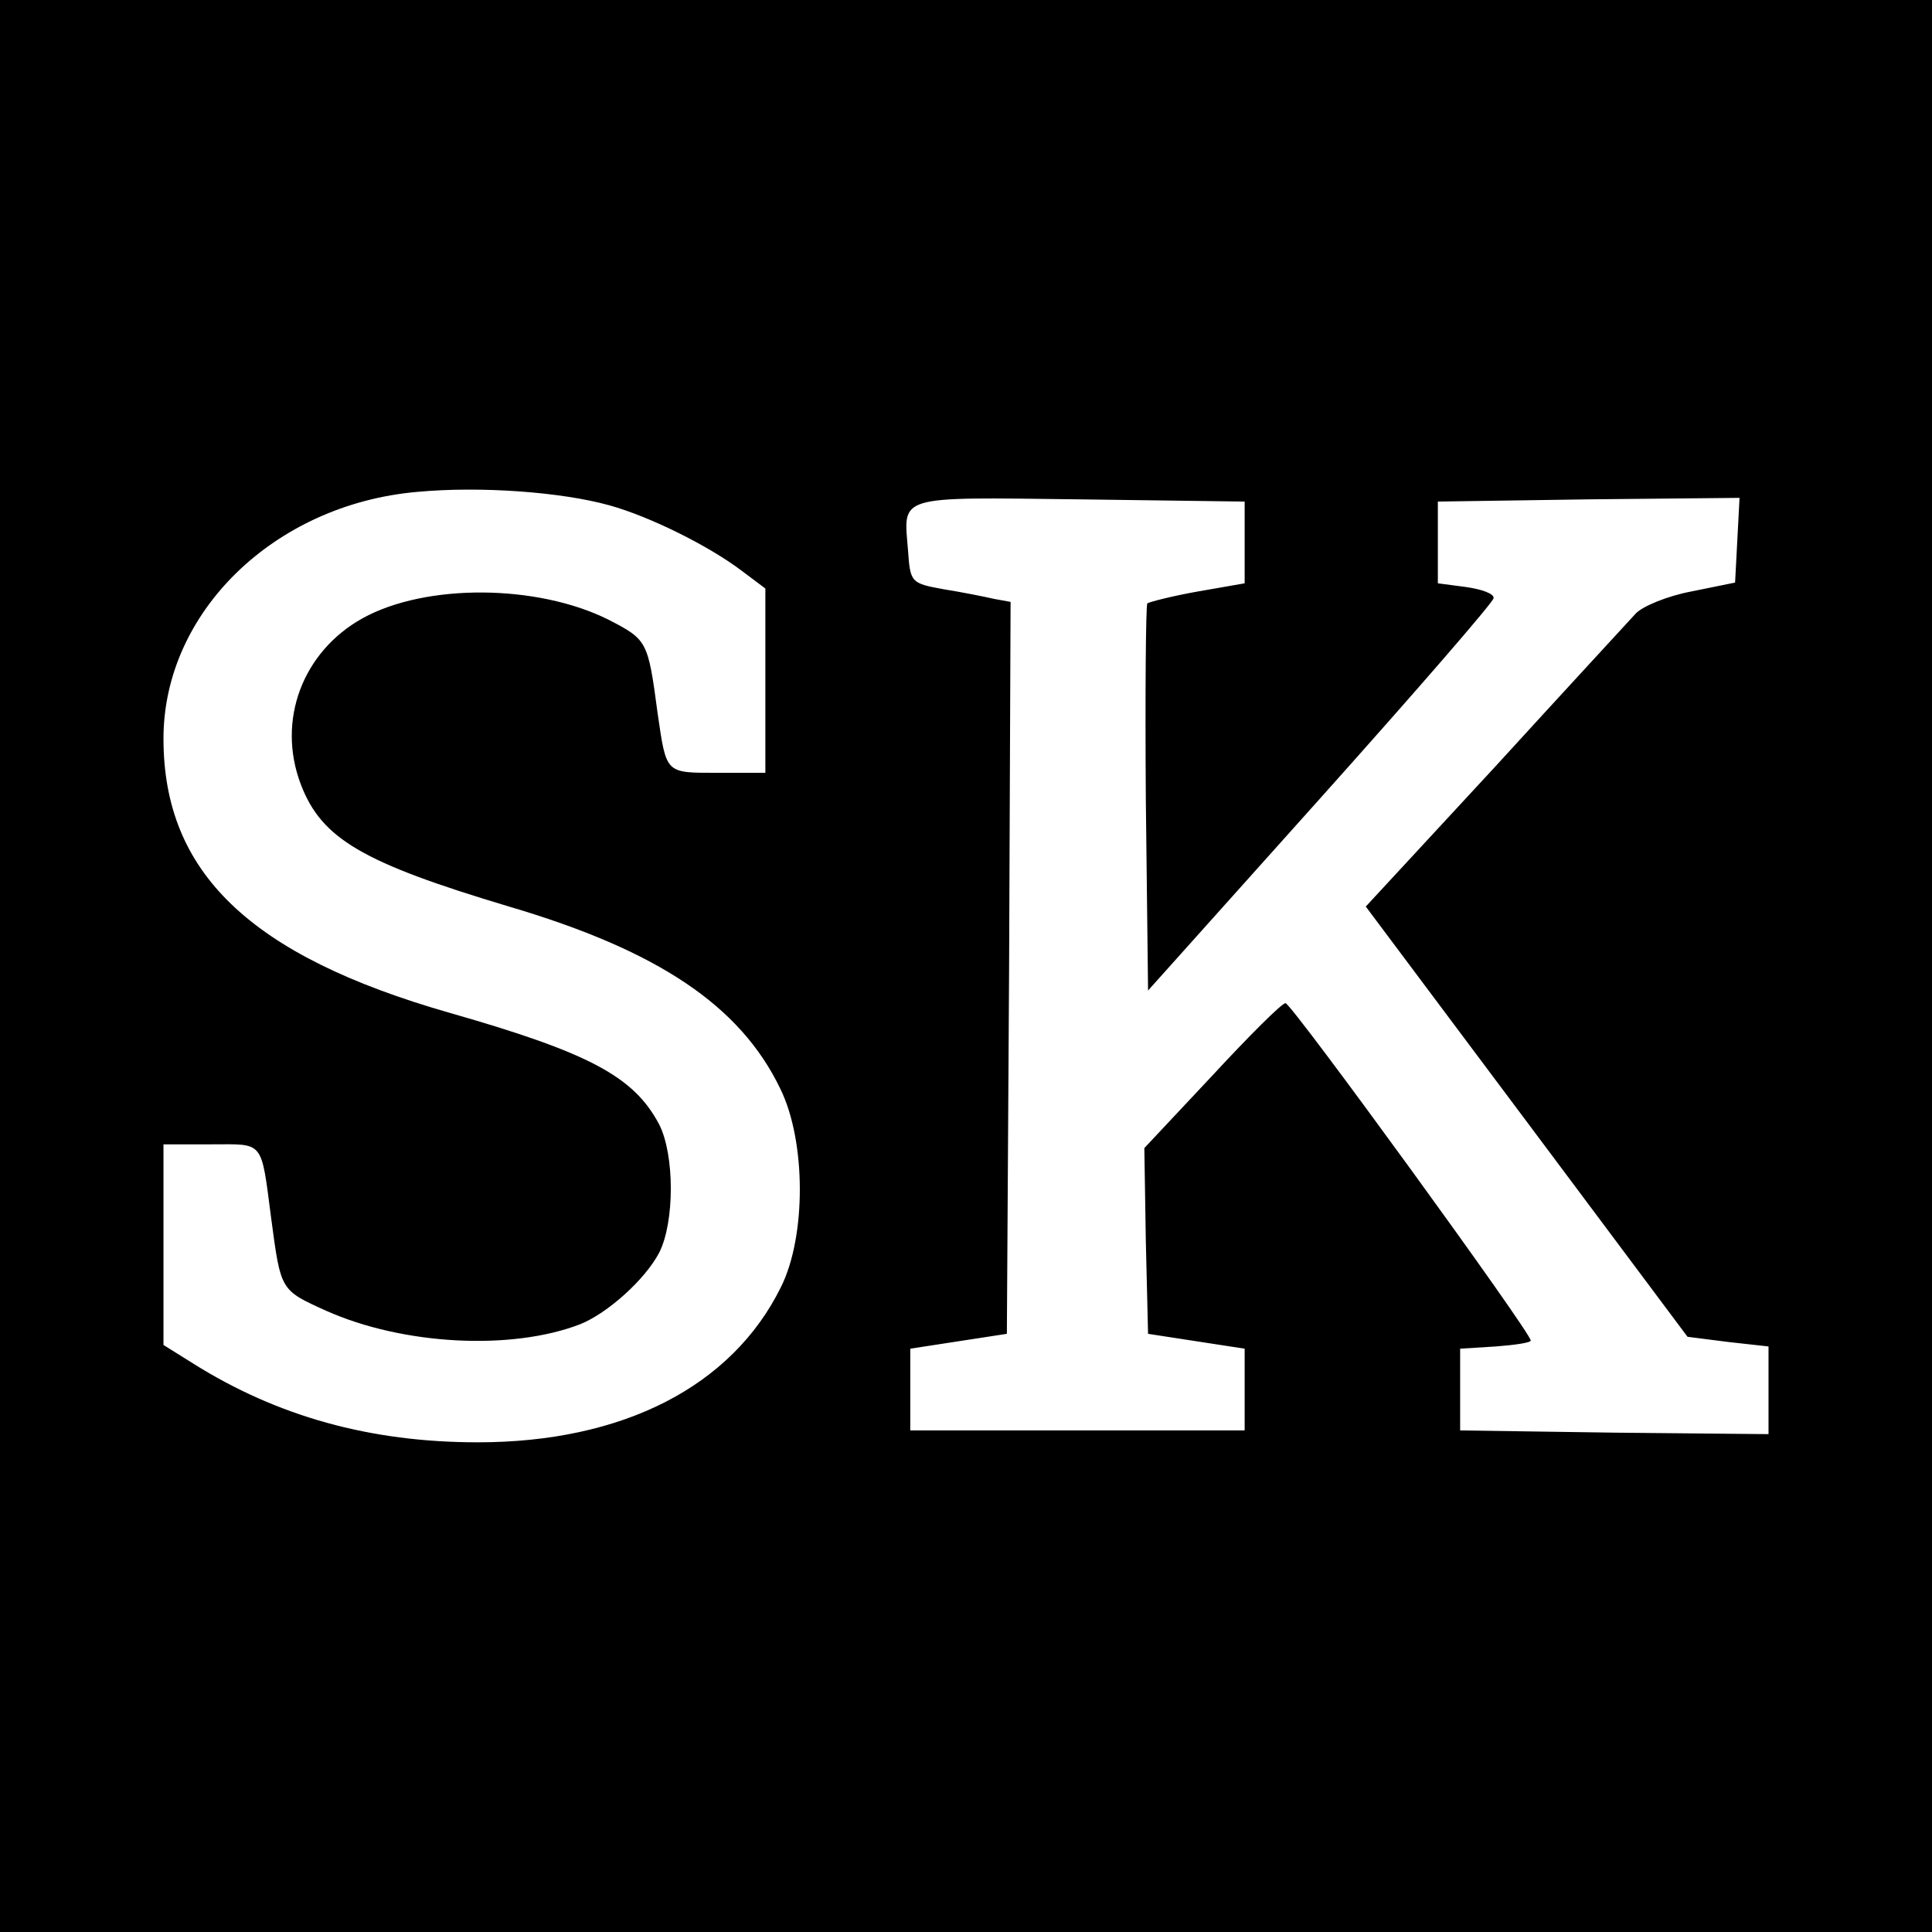
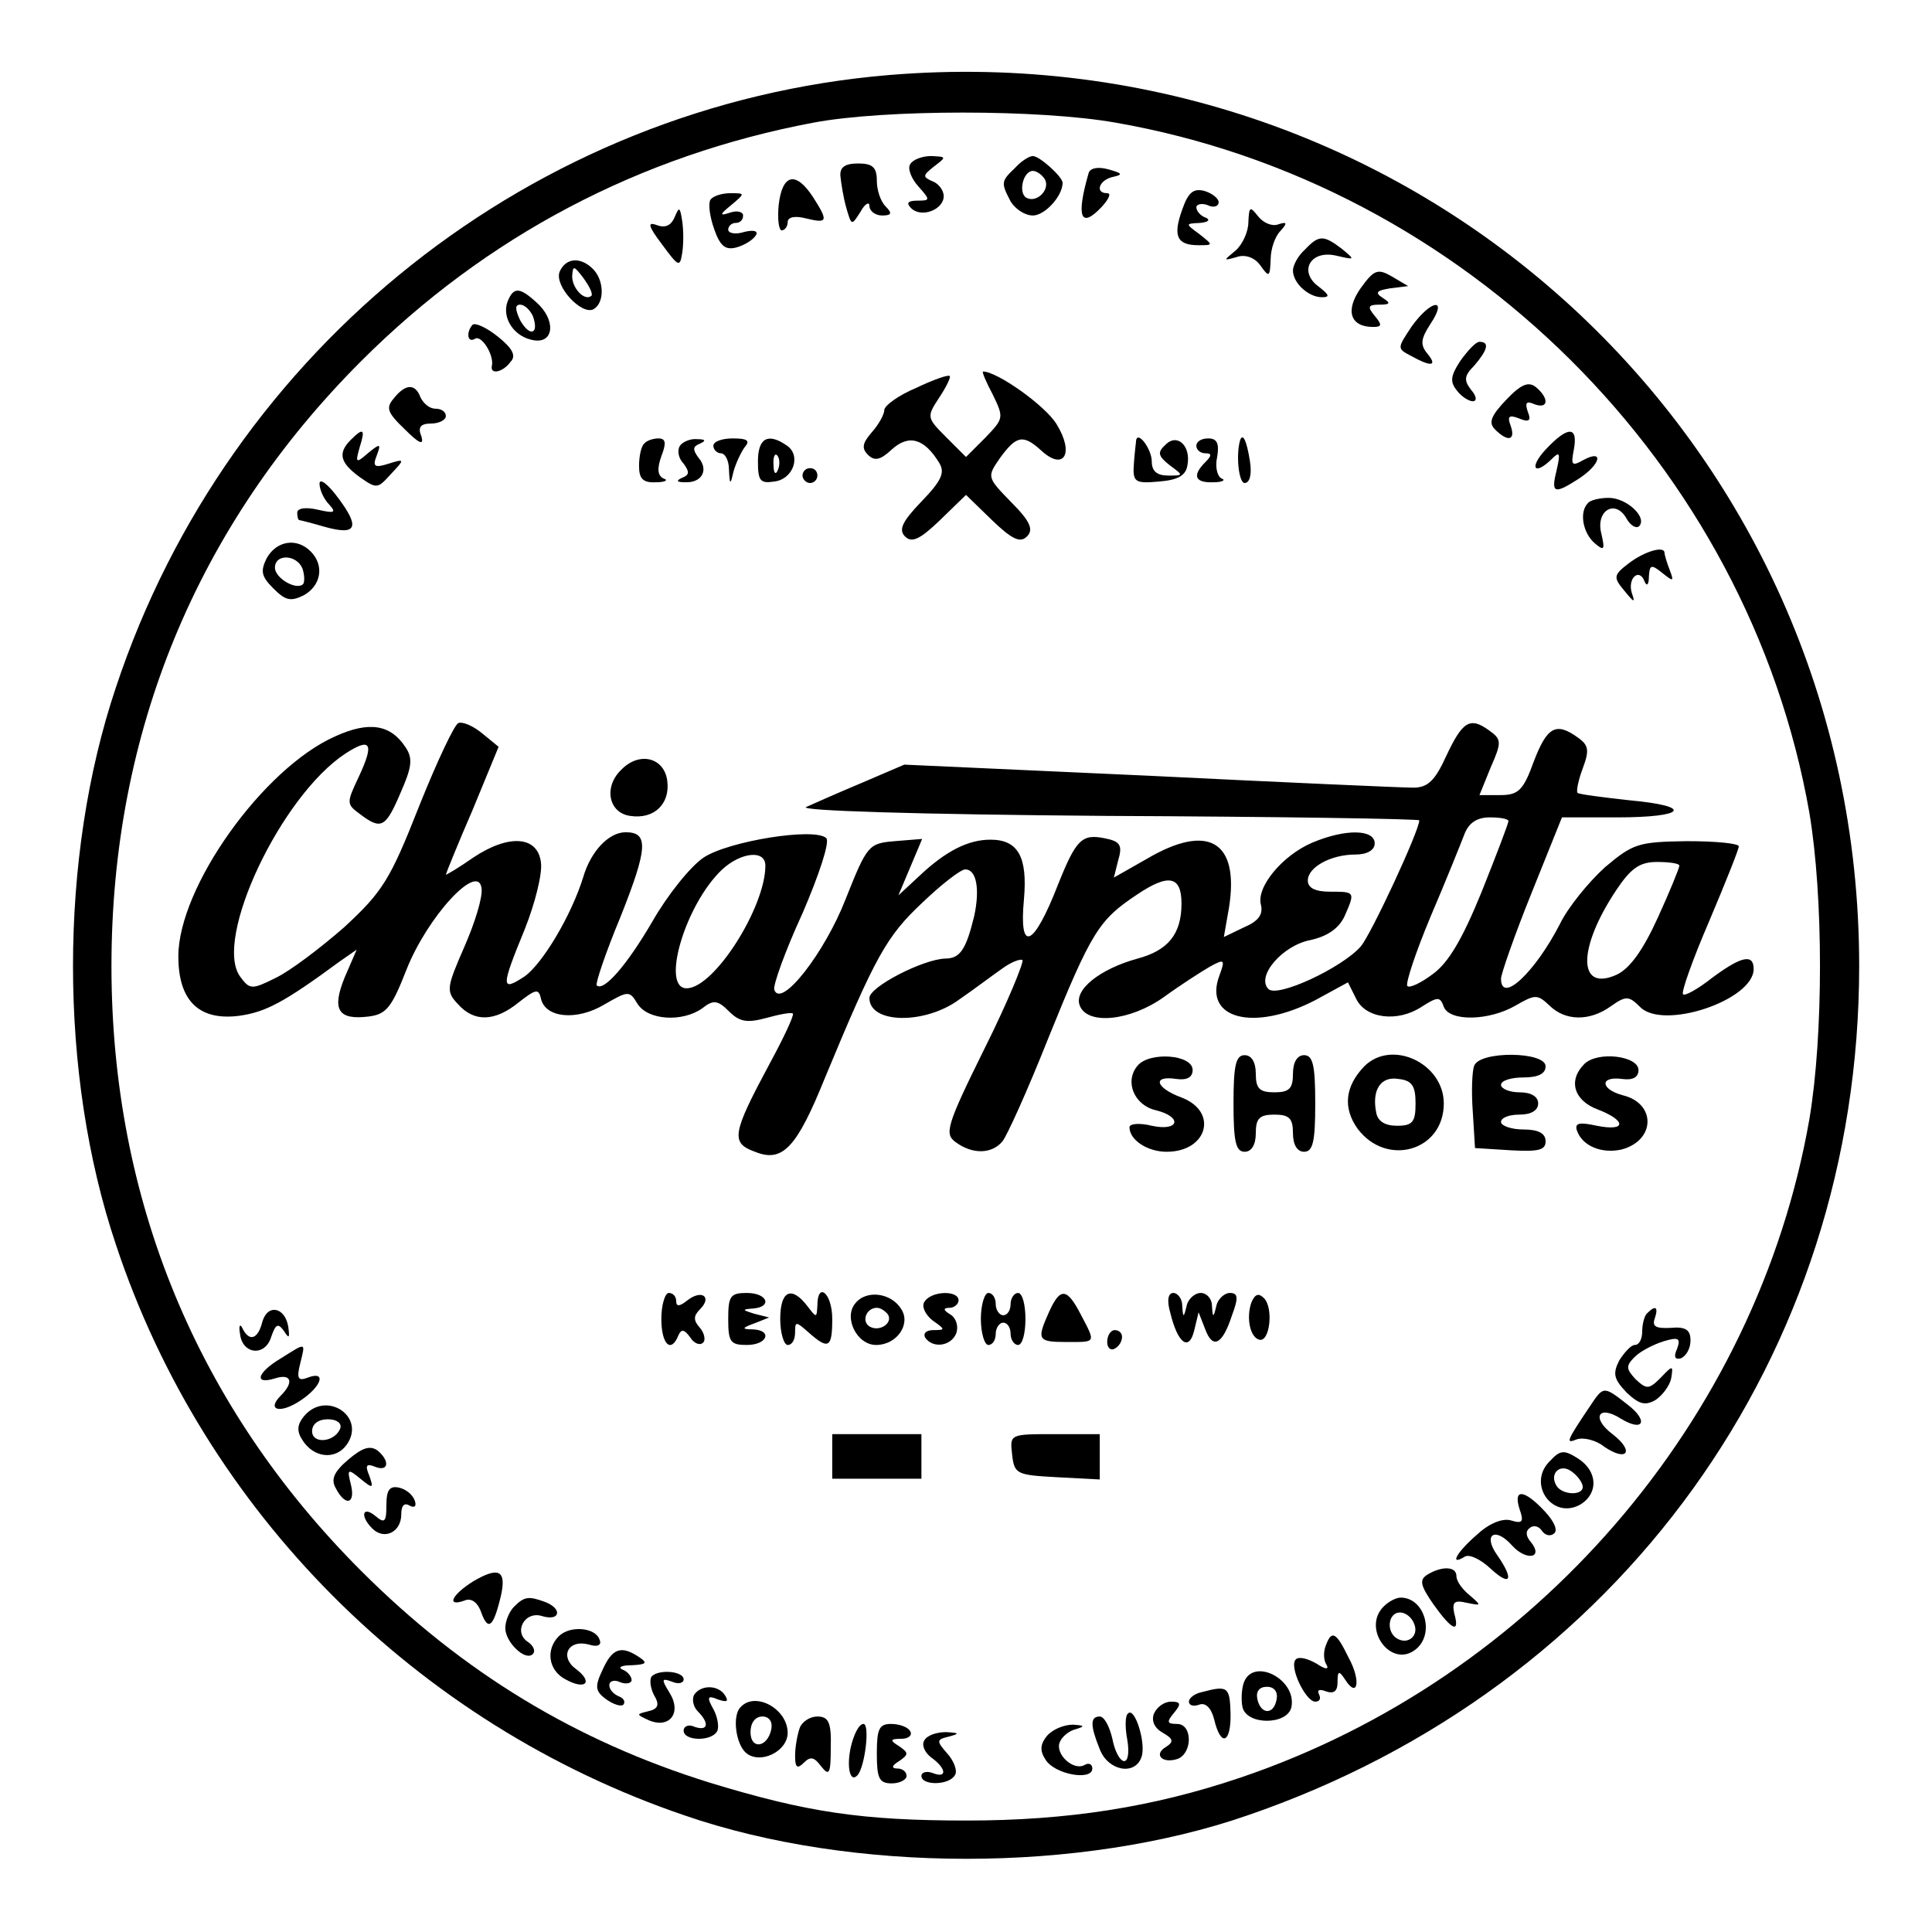
<svg xmlns="http://www.w3.org/2000/svg" version="1.0" width="260pt" height="260pt" viewBox="0 0 260 260" preserveAspectRatio="xMidYMid meet">
  <g transform="translate(0,260) scale(0.1,-0.1)" fill="#000000" stroke="none">
-     <path d="M0 1300 l0 -1300 1300 0 1300 0 0 1300 0 1300 -1300 0 -1300 0 0 -1300z m820 620 c54 -15 133 -54 178 -88 l32 -24 0 -124 0 -124 -64 0 c-71 0 -69 -2 -81 80 -13 98 -14 99 -66 126 -96 48 -246 49 -331 2 -81 -45 -116 -138 -83 -224 28 -73 83 -105 280 -164 200 -59 311 -133 365 -245 35 -71 35 -199 1 -267 -66 -134 -213 -209 -408 -209 -145 0 -270 35 -383 106 l-40 25 0 135 0 135 64 0 c72 0 67 7 81 -100 13 -97 12 -96 74 -124 103 -46 249 -54 342 -18 37 15 87 60 106 96 21 41 21 132 0 173 -34 64 -93 96 -282 150 -269 77 -385 189 -385 369 0 170 149 315 341 332 85 8 194 0 259 -18z m855 -50 l0 -55 -63 -11 c-34 -6 -65 -14 -68 -16 -2 -3 -3 -121 -2 -263 l3 -258 232 259 c128 143 233 264 233 269 1 6 -16 12 -37 15 l-38 5 0 55 0 55 203 3 203 2 -3 -57 -3 -57 -59 -12 c-32 -6 -66 -20 -75 -30 -10 -11 -95 -103 -190 -207 l-173 -187 217 -290 216 -289 55 -7 54 -6 0 -59 0 -59 -207 2 -208 3 0 55 0 55 48 3 c26 2 47 5 47 8 0 11 -322 454 -330 454 -5 0 -49 -44 -99 -98 l-91 -97 2 -125 3 -125 65 -10 65 -10 0 -55 0 -55 -225 0 -225 0 0 55 0 55 65 10 65 10 3 492 2 493 -22 4 c-13 3 -43 9 -68 13 -44 8 -45 9 -48 52 -6 75 -18 72 230 69 l223 -3 0 -55z" />
+     <path d="M1196 2499 c-477 -40 -888 -366 -1040 -824 -77 -229 -77 -521 0 -750 119 -359 404 -645 765 -768 226 -78 533 -78 758 0 501 172 823 619 823 1143 0 709 -598 1258 -1306 1199z m305 -64 c471 -82 852 -461 934 -929 19 -113 19 -299 0 -412 -71 -406 -370 -752 -765 -886 -118 -40 -233 -58 -369 -58 -141 0 -215 11 -346 51 -180 56 -332 148 -469 285 -221 221 -336 500 -336 814 0 314 115 593 336 814 168 168 375 277 609 321 96 18 304 18 406 0z" />
+     <path d="M1225 2379 c-4 -5 1 -19 11 -30 16 -18 16 -19 -1 -19 -13 0 -16 -3 -9 -10 14 -14 44 -2 44 16 0 8 -7 17 -15 20 -14 6 -13 8 2 20 17 13 17 13 -4 14 -12 0 -25 -5 -28 -11z" />
+     <path d="M1366 2374 c-19 -18 -19 -20 -6 -45 6 -10 19 -19 30 -19 16 0 40 26 40 44 0 8 -31 36 -40 36 -5 0 -16 -7 -24 -16z m40 -15 c8 -14 -11 -33 -25 -25 -11 7 -4 36 9 36 5 0 12 -5 16 -11z" />
+     <path d="M1131 2363 c1 -10 4 -29 8 -43 7 -24 7 -24 19 -5 6 11 12 14 12 8 0 -7 8 -13 17 -13 13 0 14 3 5 12 -7 7 -12 22 -12 35 0 18 -6 23 -25 23 -18 0 -25 -5 -24 -17z" />
+     <path d="M1465 2367 c-17 -59 -11 -76 18 -45 9 10 13 18 7 18 -17 0 -11 18 8 22 14 3 12 5 -6 10 -14 4 -25 2 -27 -5z" />
+     <path d="M1048 2325 c-2 -19 0 -35 4 -35 4 0 8 5 8 11 0 7 10 9 25 5 29 -7 30 -4 9 29 -23 35 -41 31 -46 -10z" />
+     <path d="M1591 2318 c-13 -36 -7 -48 22 -48 20 0 20 0 1 15 -19 14 -19 14 1 15 11 1 14 4 8 7 -7 2 -13 9 -13 14 0 4 7 6 15 3 8 -4 15 -2 15 4 0 5 -9 12 -19 15 -15 4 -22 -2 -30 -25z" />
+     <path d="M956 2331 c-3 -5 -1 -22 5 -39 8 -23 15 -29 30 -25 11 3 22 10 26 16 4 6 -2 8 -15 5 -12 -4 -22 -2 -22 3 0 5 5 9 10 9 6 0 10 4 10 10 0 5 -8 7 -17 4 -15 -5 -15 -3 1 10 19 16 19 16 -1 16 -12 0 -24 -4 -27 -9z" />
+     <path d="M908 2308 c-5 -12 -13 -15 -24 -11 -13 5 -12 -1 7 -26 22 -30 24 -31 27 -12 2 12 2 31 0 44 -3 19 -4 19 -10 5z" />
+     <path d="M1680 2301 c0 -13 -8 -30 -17 -38 -17 -14 -17 -14 1 -9 11 4 24 0 32 -11 12 -17 13 -16 14 8 0 14 6 31 13 38 10 11 9 13 -3 9 -8 -3 -20 2 -27 11 -11 14 -12 13 -13 -8z" />
+     <path d="M1756 2264 c-9 -8 -16 -21 -16 -28 0 -17 21 -36 39 -36 11 0 10 3 -4 14 -28 20 -12 50 23 42 26 -6 26 -6 8 9 -25 19 -31 19 -50 -1z" />
+     <path d="M753 2234 c-7 -19 30 -59 46 -50 15 9 14 39 -1 54 -17 17 -37 15 -45 -4z m43 -32 c-9 -8 -26 10 -26 26 1 15 2 15 15 -2 8 -11 13 -21 11 -24z" />
+     <path d="M1831 2212 c-21 -30 -14 -52 17 -52 12 0 12 3 2 15 -10 12 -9 15 6 15 15 0 16 2 5 9 -11 7 -9 10 10 13 l24 3 -22 13 c-19 11 -24 9 -42 -16z" />
+     <path d="M683 2194 c-8 -22 9 -48 36 -52 27 -4 29 28 3 51 -23 21 -31 21 -39 1z m34 -19 c9 -25 -4 -29 -17 -6 -7 15 -7 21 0 21 6 0 13 -7 17 -15z" />
+     <path d="M1900 2161 c-20 -30 -20 -30 -1 -40 27 -15 36 -14 22 3 -10 12 -9 20 4 40 24 36 1 33 -25 -3z" />
+     <path d="M636 2163 c-9 -10 -7 -25 3 -19 9 6 26 -22 23 -36 -3 -13 15 -9 25 5 8 8 3 18 -17 34 -15 12 -30 19 -34 16z" />
+     <path d="M1965 2114 c-13 -20 -14 -28 -4 -40 6 -8 16 -14 21 -14 6 0 5 7 -2 15 -10 13 -10 19 4 33 18 21 21 32 7 32 -5 0 -16 -12 -26 -26z" />
+     <path d="M1233 2078 c-24 -10 -43 -24 -43 -30 0 -6 -8 -20 -17 -30 -12 -14 -14 -21 -5 -30 9 -9 17 -7 32 7 23 21 44 15 64 -18 8 -13 3 -24 -24 -52 -26 -27 -31 -38 -22 -47 9 -9 20 -4 47 22 l35 34 35 -34 c27 -26 38 -31 47 -22 9 9 5 20 -21 46 -33 34 -33 34 -15 60 22 30 31 32 56 9 30 -27 44 -3 20 36 -15 25 -80 71 -99 71 -2 0 4 -14 13 -31 15 -31 15 -32 -10 -58 l-26 -26 -27 27 c-26 26 -26 27 -9 53 10 15 16 28 14 29 -2 2 -22 -5 -45 -16z" />
+     <path d="M2027 2062 c-21 -22 -24 -31 -15 -40 17 -17 28 -15 21 5 -5 13 -2 15 11 10 14 -6 17 -3 12 9 -4 12 -2 15 9 10 19 -7 20 8 2 23 -10 8 -20 4 -40 -17z" />
+     <path d="M530 2064 c-11 -13 -9 -19 15 -42 19 -19 26 -22 22 -9 -5 12 -1 17 13 17 11 0 20 5 20 10 0 6 -6 10 -14 10 -8 0 -16 7 -20 15 -7 19 -20 19 -36 -1z" />
+     <path d="M472 2008 c-18 -18 -14 -31 12 -50 23 -16 24 -16 42 4 19 20 19 21 -3 14 -19 -6 -22 -4 -16 11 6 16 5 17 -12 3 -16 -14 -17 -13 -11 8 8 25 5 27 -12 10z" />
+     <path d="M2080 1995 c-23 -25 -15 -36 9 -12 10 10 11 7 6 -15 -8 -32 -4 -34 30 -12 29 19 34 40 6 25 -16 -9 -17 -7 -13 14 6 32 -8 32 -38 0z" />
+     <path d="M867 2003 c-4 -3 -7 -17 -7 -30 0 -17 5 -23 23 -22 12 0 17 3 10 5 -8 4 -9 13 -3 30 7 18 6 24 -4 24 -7 0 -16 -3 -19 -7z" />
+     <path d="M915 2000 c-4 -6 -2 -17 5 -24 8 -11 8 -15 -2 -19 -9 -4 -7 -6 4 -6 23 -1 32 17 18 33 -8 11 -8 15 2 19 9 4 7 6 -4 6 -9 1 -20 -4 -23 -9z" />
+     <path d="M960 2000 c0 -5 5 -10 10 -10 6 0 11 -10 11 -22 1 -21 2 -21 6 -3 3 11 10 26 15 33 8 9 4 12 -16 12 -14 0 -26 -4 -26 -10z" />
+     <path d="M1020 1979 c0 -26 3 -30 22 -27 26 3 37 36 16 49 -25 17 -38 9 -38 -22z m27 -11 c-3 -8 -6 -5 -6 6 -1 11 2 17 5 13 3 -3 4 -12 1 -19z" />
+     <path d="M1529 2008 c0 -2 -2 -16 -3 -31 -2 -26 1 -28 34 -25 25 2 36 8 38 22 5 26 -14 44 -30 27 -11 -10 -9 -15 6 -27 19 -14 19 -14 -2 -14 -15 0 -22 6 -22 19 0 16 -18 41 -21 29z" />
+     <path d="M1610 2000 c0 -5 5 -10 12 -10 9 0 9 -3 0 -12 -18 -18 -14 -28 11 -27 12 0 17 3 11 5 -6 3 -9 16 -6 29 3 18 0 25 -12 25 -9 0 -16 -4 -16 -10z" />
+     <path d="M1669 2008 c-6 -20 -2 -58 6 -58 7 0 10 12 7 30 -4 25 -9 38 -13 28z" />
+     <path d="M1080 1960 c0 -5 5 -10 10 -10 6 0 10 5 10 10 0 6 -4 10 -10 10 -5 0 -10 -4 -10 -10z" />
+     <path d="M430 1949 c0 -8 6 -21 13 -28 10 -11 7 -12 -15 -7 -17 4 -28 2 -28 -4 0 -5 1 -10 3 -10 1 0 17 -4 34 -9 43 -12 48 -1 18 39 -14 19 -25 27 -25 19z" />
+     <path d="M2137 1923 c-12 -12 -7 -40 9 -54 13 -11 14 -9 9 13 -8 31 19 47 34 20 5 -9 13 -14 17 -10 11 12 -17 38 -41 38 -12 0 -25 -3 -28 -7z" />
+     <path d="M359 1849 c-9 -18 -7 -25 9 -41 16 -16 23 -18 41 -9 23 13 28 40 9 59 -19 19 -46 14 -59 -9z m48 -14 c3 -9 3 -18 1 -21 -9 -9 -38 8 -38 22 0 19 29 18 37 -1z" />
+     <path d="M2192 1842 c-21 -16 -21 -19 -6 -37 13 -16 15 -17 10 -3 -6 20 10 34 17 16 3 -8 6 -5 6 6 1 16 3 17 18 5 15 -12 16 -12 10 4 -4 10 -7 21 -7 23 0 10 -27 2 -48 -14z" />
+     <path d="M451 1609 c-97 -43 -211 -203 -211 -296 0 -60 28 -87 82 -80 35 5 59 17 135 73 l23 16 -16 -37 c-18 -44 -9 -58 32 -53 24 3 31 12 51 63 28 71 96 145 101 110 2 -12 -9 -47 -23 -79 -24 -55 -25 -60 -9 -77 22 -25 50 -24 82 2 23 18 27 19 30 5 6 -26 48 -30 85 -8 33 19 34 19 45 1 14 -22 60 -25 87 -6 15 12 21 11 36 -4 14 -14 24 -16 50 -9 18 5 34 8 36 6 2 -2 -12 -32 -31 -67 -51 -95 -53 -107 -20 -119 37 -15 56 5 94 99 68 164 83 191 131 236 26 25 52 45 58 45 15 0 20 -26 12 -63 -11 -45 -19 -57 -39 -57 -30 -1 -102 -38 -102 -53 0 -35 75 -36 121 -2 19 13 44 32 57 41 12 9 25 14 28 12 2 -3 -20 -57 -51 -119 -52 -105 -54 -115 -39 -126 23 -17 49 -16 63 1 6 7 34 69 61 137 59 146 69 161 120 195 43 29 60 25 60 -12 0 -41 -18 -63 -59 -74 -51 -14 -86 -42 -78 -63 10 -27 68 -21 113 11 22 16 50 34 62 41 20 11 21 10 13 -12 -22 -58 46 -76 129 -33 l44 24 11 -22 c13 -27 56 -32 88 -11 22 14 25 14 30 0 8 -20 61 -19 97 2 26 15 29 15 45 0 21 -21 54 -22 83 -1 20 14 24 14 39 -1 31 -32 153 9 153 51 0 21 -17 17 -56 -12 -19 -15 -37 -25 -39 -22 -3 2 13 47 35 98 22 52 40 97 40 101 0 4 -31 7 -70 7 -65 -1 -72 -3 -110 -35 -22 -20 -50 -54 -61 -77 -33 -64 -79 -108 -79 -73 0 6 18 58 41 115 l41 102 74 0 c93 0 104 15 17 23 -36 4 -68 8 -70 10 -2 2 1 17 7 33 9 24 8 31 -6 41 -30 22 -42 15 -60 -32 -14 -39 -21 -45 -45 -45 l-28 0 15 37 c15 34 15 38 -2 50 -26 19 -36 12 -58 -35 -15 -33 -25 -42 -44 -42 -14 0 -173 7 -355 16 l-330 15 -56 -24 c-31 -13 -65 -28 -76 -33 -12 -5 148 -10 403 -12 232 -1 422 -4 422 -6 0 -14 -65 -154 -79 -170 -26 -29 -112 -69 -124 -57 -17 17 19 59 57 66 22 5 37 15 45 31 15 34 15 34 -19 34 -20 0 -30 5 -30 15 0 18 31 35 64 35 16 0 26 6 26 15 0 19 -39 20 -84 1 -40 -17 -76 -60 -69 -84 3 -13 -4 -22 -23 -30 l-27 -13 7 40 c14 89 -28 114 -111 65 l-44 -25 6 24 c6 20 2 25 -19 29 -30 6 -38 -2 -62 -62 -33 -85 -53 -94 -46 -20 5 57 -8 80 -45 80 -30 0 -60 -15 -96 -49 l-28 -26 16 38 16 38 -37 -3 c-35 -3 -37 -5 -66 -78 -28 -72 -87 -148 -96 -122 -2 6 15 53 38 103 22 51 37 96 32 101 -15 15 -132 -4 -165 -26 -18 -12 -49 -51 -69 -86 -35 -60 -66 -95 -75 -86 -2 2 12 44 32 92 37 93 38 114 7 114 -23 0 -47 -26 -57 -60 -16 -52 -55 -117 -79 -134 -32 -21 -32 -15 0 63 14 35 24 75 22 90 -4 36 -43 39 -91 7 -20 -14 -37 -24 -37 -23 0 1 16 41 36 87 l35 85 -22 18 c-12 10 -26 16 -32 14 -5 -1 -29 -52 -53 -112 -39 -99 -49 -115 -101 -163 -32 -28 -73 -59 -92 -68 -32 -16 -35 -16 -48 2 -36 50 55 243 142 300 34 22 39 14 18 -31 -17 -36 -17 -37 2 -51 28 -21 34 -18 54 29 15 34 17 46 7 61 -20 31 -49 36 -95 15z m1579 -114 c0 -3 -16 -45 -36 -95 -26 -64 -45 -96 -66 -111 -16 -12 -31 -19 -34 -16 -3 3 11 45 31 93 21 49 41 99 46 112 6 15 17 22 34 22 14 0 25 -2 25 -5z m-1000 -60 c0 -56 -69 -165 -106 -165 -35 0 -2 113 48 160 25 23 58 27 58 5z m1230 0 c0 -3 -13 -35 -29 -70 -20 -44 -38 -69 -56 -77 -52 -23 -52 36 0 114 20 30 32 38 55 38 17 0 30 -2 30 -5z" />
+     <path d="M836 1564 c-24 -23 -17 -58 12 -62 32 -5 54 16 50 47 -4 32 -38 40 -62 15z" />
+     <path d="M1531 1166 c-18 -21 -5 -53 24 -60 37 -9 32 -29 -5 -21 -16 4 -30 3 -30 -2 0 -17 24 -33 50 -33 55 0 70 54 20 73 -35 13 -40 30 -7 25 14 -2 22 2 22 12 0 21 -58 25 -74 6z" />
+     <path d="M1660 1115 c0 -51 3 -65 15 -65 9 0 15 9 15 25 0 20 5 25 25 25 20 0 25 -5 25 -25 0 -16 6 -25 15 -25 12 0 15 14 15 65 0 51 -3 65 -15 65 -9 0 -15 -9 -15 -25 0 -20 -5 -25 -25 -25 -20 0 -25 5 -25 25 0 16 -6 25 -15 25 -12 0 -15 -14 -15 -65z" />
+     <path d="M1836 1165 c-26 -27 -29 -56 -9 -84 39 -52 116 -30 116 34 0 54 -70 87 -107 50z m69 -50 c0 -25 -4 -30 -25 -30 -16 0 -26 6 -28 18 -6 30 6 49 30 45 18 -2 23 -9 23 -33z" />
+     <path d="M1984 1166 c-3 -7 -4 -35 -2 -62 l3 -49 48 -3 c37 -2 47 0 47 12 0 11 -10 16 -30 16 -16 0 -30 5 -30 10 0 6 11 10 25 10 16 0 25 6 25 15 0 9 -9 15 -25 15 -14 0 -25 5 -25 10 0 6 14 10 30 10 20 0 30 5 30 15 0 20 -88 21 -96 1z" />
+     <path d="M2132 1168 c-22 -22 -14 -49 18 -61 39 -15 39 -30 -1 -22 -23 5 -30 4 -27 -6 7 -21 33 -32 60 -26 46 12 47 62 2 73 -30 8 -32 26 -1 22 14 -2 22 2 22 12 0 19 -55 26 -73 8z" />
+     <path d="M890 825 c0 -34 13 -47 23 -22 4 9 8 8 16 -3 5 -8 13 -11 17 -7 4 3 2 13 -4 20 -9 10 -9 16 0 25 17 17 2 27 -17 12 -10 -8 -15 -9 -15 -1 0 6 -4 11 -10 11 -5 0 -10 -16 -10 -35z" />
+     <path d="M980 825 c0 -31 3 -35 25 -35 28 0 35 20 8 21 -15 0 -15 2 2 8 l20 8 -20 5 c-16 5 -17 6 -2 7 27 2 20 21 -8 21 -22 0 -25 -4 -25 -35z" />
+     <path d="M1050 825 c0 -19 5 -35 10 -35 6 0 10 7 10 17 0 15 1 15 18 0 27 -24 32 -21 32 18 0 35 -20 51 -20 18 -1 -17 -1 -17 -14 0 -21 27 -36 20 -36 -18z" />
+     <path d="M1151 846 c-16 -19 2 -56 28 -56 28 0 47 28 34 48 -13 22 -47 27 -62 8z m44 -15 c7 -12 -12 -24 -25 -16 -11 7 -4 25 10 25 5 0 11 -4 15 -9z" />
+     <path d="M1244 848 c-4 -6 1 -17 11 -25 17 -12 18 -13 1 -13 -9 0 -14 -4 -11 -10 10 -15 35 -12 42 6 3 9 0 20 -8 25 -10 6 -10 9 -1 9 6 0 12 5 12 10 0 14 -37 13 -46 -2z" />
+     <path d="M1320 825 c0 -19 5 -35 10 -35 6 0 10 7 10 15 0 8 5 15 10 15 6 0 10 -7 10 -15 0 -8 5 -15 10 -15 6 0 10 16 10 35 0 19 -4 35 -10 35 -5 0 -10 -7 -10 -15 0 -8 -4 -15 -10 -15 -5 0 -10 7 -10 15 0 8 -4 15 -10 15 -5 0 -10 -16 -10 -35z" />
+     <path d="M1412 835 c-17 -38 -16 -41 23 -41 40 0 40 -2 20 36 -19 37 -28 38 -43 5z" />
+     <path d="M1575 833 c10 -41 25 -52 32 -24 l6 25 9 -23 c10 -27 23 -21 36 19 9 24 8 30 -3 30 -7 0 -16 -8 -18 -17 -4 -17 -5 -17 -6 0 0 9 -7 17 -15 17 -8 0 -17 -8 -19 -17 -4 -17 -5 -17 -6 0 0 9 -6 17 -12 17 -7 0 -9 -10 -4 -27z" />
+     <path d="M1684 847 c-7 -20 -2 -47 11 -50 14 -3 19 43 6 56 -7 7 -12 6 -17 -6z" />
+     <path d="M353 821 c-6 -24 -18 -27 -27 -8 -3 6 -5 3 -3 -8 3 -28 34 -31 42 -4 6 17 9 19 17 8 7 -11 8 -10 6 5 -4 27 -28 32 -35 7z" />
+     <path d="M2217 833 c-4 -3 -7 -15 -7 -25 0 -10 -4 -18 -10 -18 -5 0 -14 -10 -21 -21 -9 -18 -7 -25 10 -43 17 -16 25 -18 39 -10 9 6 19 19 21 29 3 18 2 18 -14 1 -16 -16 -19 -16 -34 -2 -13 14 -13 18 -1 30 8 8 26 17 39 21 20 6 23 4 18 -10 -5 -11 -3 -15 5 -13 7 3 13 13 13 24 0 14 -6 19 -27 17 -20 -1 -25 2 -21 13 5 15 1 18 -10 7z" />
+     <path d="M1490 794 c0 -8 5 -12 10 -9 6 3 10 10 10 16 0 5 -4 9 -10 9 -5 0 -10 -7 -10 -16z" />
+     <path d="M378 772 c-32 -19 -37 -36 -8 -27 22 7 26 -5 8 -23 -20 -20 -1 -25 26 -7 29 19 36 41 10 31 -13 -5 -15 -1 -10 19 7 29 9 29 -26 7z" />
+     <path d="M2140 708 c-33 -49 -33 -51 -18 -45 9 3 26 -1 37 -10 31 -21 41 -6 11 17 -29 22 -19 40 11 21 31 -19 38 -3 9 19 -32 25 -32 25 -50 -2z" />
+     <path d="M409 694 c-9 -11 -10 -20 -2 -32 15 -24 44 -27 59 -7 28 38 -27 75 -57 39z m49 -16 c-7 -19 -38 -22 -38 -4 0 10 9 16 21 16 12 0 19 -5 17 -12z" />
+     <path d="M1120 640 l0 -30 60 0 60 0 0 30 0 30 -60 0 -60 0 0 -30z" />
+     <path d="M1362 643 c3 -27 6 -28 61 -31 l57 -3 0 31 0 30 -61 0 c-60 0 -60 0 -57 -27z" />
+     <path d="M469 636 c-20 -17 -24 -27 -17 -39 13 -25 27 -21 20 6 -5 20 -4 21 13 7 17 -14 18 -13 12 4 -6 14 -4 17 8 12 18 -7 20 8 3 22 -10 7 -20 4 -39 -12z" />
+     <path d="M2086 634 c-32 -31 4 -81 42 -58 23 15 22 44 -4 61 -19 12 -24 12 -38 -3z m44 -35 c0 -12 -27 -11 -35 1 -11 17 5 32 21 19 8 -6 14 -15 14 -20z" />
+     <path d="M520 575 c0 -23 -2 -26 -15 -15 -17 14 -21 0 -4 -17 16 -16 39 -5 39 19 0 12 4 16 11 12 7 -4 10 -1 7 7 -3 8 -12 15 -21 17 -13 3 -17 -4 -17 -23z" />
+     <path d="M2045 569 c6 -17 4 -20 -12 -15 -11 3 -29 -4 -45 -19 -28 -24 -38 -43 -17 -30 6 4 21 -3 35 -16 27 -25 32 -15 9 18 -20 28 -3 39 20 13 19 -21 43 -17 25 5 -7 8 -7 15 -1 19 5 4 12 2 16 -4 4 -6 11 -8 16 -4 6 4 1 16 -12 30 -28 30 -43 31 -34 3z" />
+     <path d="M637 472 c-29 -18 -37 -35 -12 -26 9 4 18 -2 23 -17 9 -24 16 -19 26 23 8 35 -3 40 -37 20z" />
+     <path d="M1921 481 c-11 -7 -10 -14 8 -40 25 -35 36 -40 28 -12 -3 15 0 18 17 14 20 -4 20 -4 4 10 -10 8 -18 19 -18 26 0 13 -19 14 -39 2z" />
+     <path d="M692 438 c-7 -7 -12 -20 -12 -29 0 -19 27 -45 37 -35 4 4 1 11 -6 16 -21 13 -5 43 19 35 24 -7 27 10 4 19 -22 8 -28 8 -42 -6z" />
+     <path d="M1862 438 c-30 -30 11 -85 44 -57 25 21 11 69 -21 69 -6 0 -16 -5 -23 -12z m41 -23 c7 -16 -8 -29 -23 -20 -15 9 -12 35 4 35 8 0 16 -7 19 -15z" />
+     <path d="M752 398 c-18 -18 -14 -46 9 -58 27 -15 38 -4 14 14 -22 16 -11 40 17 33 12 -4 18 -1 15 6 -5 17 -40 20 -55 5z" />
+     <path d="M1784 385 c-3 -8 -3 -19 1 -25 4 -7 -1 -7 -13 1 -12 7 -24 10 -28 6 -10 -9 13 -57 26 -57 6 0 8 4 5 10 -3 6 1 7 9 4 11 -4 16 0 16 12 0 16 2 16 10 4 17 -27 22 -2 5 29 -17 35 -23 38 -31 16z" />
+     <path d="M811 353 c-11 -23 -10 -29 5 -40 10 -7 20 -10 23 -7 3 4 0 9 -6 11 -7 3 -13 9 -13 15 0 6 7 8 15 4 8 -3 15 -1 15 3 0 5 -6 12 -12 14 -7 3 -2 6 12 6 20 1 22 3 10 11 -24 16 -36 12 -49 -17z" />
+     <path d="M877 344 c-3 -4 -2 -15 3 -25 8 -13 6 -19 -8 -22 -16 -4 -16 -4 1 -12 28 -12 45 10 28 37 -11 18 -11 20 3 15 9 -4 16 -2 16 3 0 11 -33 14 -43 4z" />
+     <path d="M1674 336 c-3 -8 -4 -23 -2 -33 5 -25 61 -25 66 0 7 37 -51 67 -64 33z m44 -23 c-4 -22 -22 -20 -26 1 -2 10 3 16 13 16 10 0 15 -7 13 -17z" />
+     <path d="M934 319 c-3 -6 -1 -16 5 -22 16 -16 14 -27 -4 -21 -8 4 -15 1 -15 -5 0 -14 37 -15 45 -1 3 5 1 19 -5 30 -9 16 -8 19 6 13 12 -4 15 -3 10 5 -9 15 -33 15 -42 1z" />
+     <path d="M1618 323 c-10 -2 -18 -8 -18 -13 0 -5 6 -7 14 -4 8 3 16 -4 20 -20 9 -38 23 -32 22 9 -1 35 -4 37 -38 28z" />
+     <path d="M997 303 c-12 -11 -7 -50 7 -62 19 -16 56 2 56 27 0 32 -43 56 -63 35z m41 -30 c-5 -25 -28 -28 -28 -4 0 12 6 21 16 21 9 0 14 -7 12 -17z" />
+     <path d="M1553 294 c-4 -10 1 -20 12 -26 14 -8 15 -12 4 -19 -17 -10 -5 -23 16 -16 20 8 20 47 -1 47 -14 0 -14 3 -4 15 10 12 9 15 -4 15 -9 0 -19 -7 -23 -16z" />
+     <path d="M1518 294 c-4 -3 -4 -19 -1 -35 3 -17 1 -29 -4 -29 -6 0 -13 14 -16 30 -4 17 -11 30 -17 30 -13 0 -13 -12 0 -44 11 -29 47 -36 56 -11 7 18 -9 69 -18 59z" />
+     <path d="M1076 274 c-3 -9 -6 -25 -6 -37 0 -16 3 -18 12 -9 9 9 14 7 23 -5 11 -14 13 -10 13 25 1 34 -3 42 -18 42 -10 0 -21 -7 -24 -16z" />
+     <path d="M1145 249 c-6 -27 -1 -49 9 -38 10 11 17 69 8 69 -6 0 -13 -14 -17 -31z" />
+     <path d="M1180 240 c0 -33 3 -40 20 -40 11 0 20 5 20 10 0 6 -6 10 -12 10 -9 0 -8 4 2 10 13 9 13 11 0 20 -13 8 -12 10 3 10 10 0 15 5 12 10 -3 6 -15 10 -26 10 -16 0 -19 -7 -19 -40z" />
+     <path d="M1409 264 c-9 -11 -10 -20 -2 -32 12 -20 63 -29 63 -12 0 6 -5 8 -10 5 -15 -9 -40 14 -34 30 3 8 13 16 22 18 13 4 11 5 -4 6 -12 0 -27 -6 -35 -15z" />
+     <path d="M1244 258 c-4 -6 0 -16 9 -23 21 -15 22 -29 2 -21 -8 3 -15 1 -15 -4 0 -13 37 -13 45 1 4 5 -1 19 -10 29 -15 17 -15 19 2 23 15 4 14 5 -4 6 -12 0 -25 -4 -29 -11z" />
  </g>
</svg>
